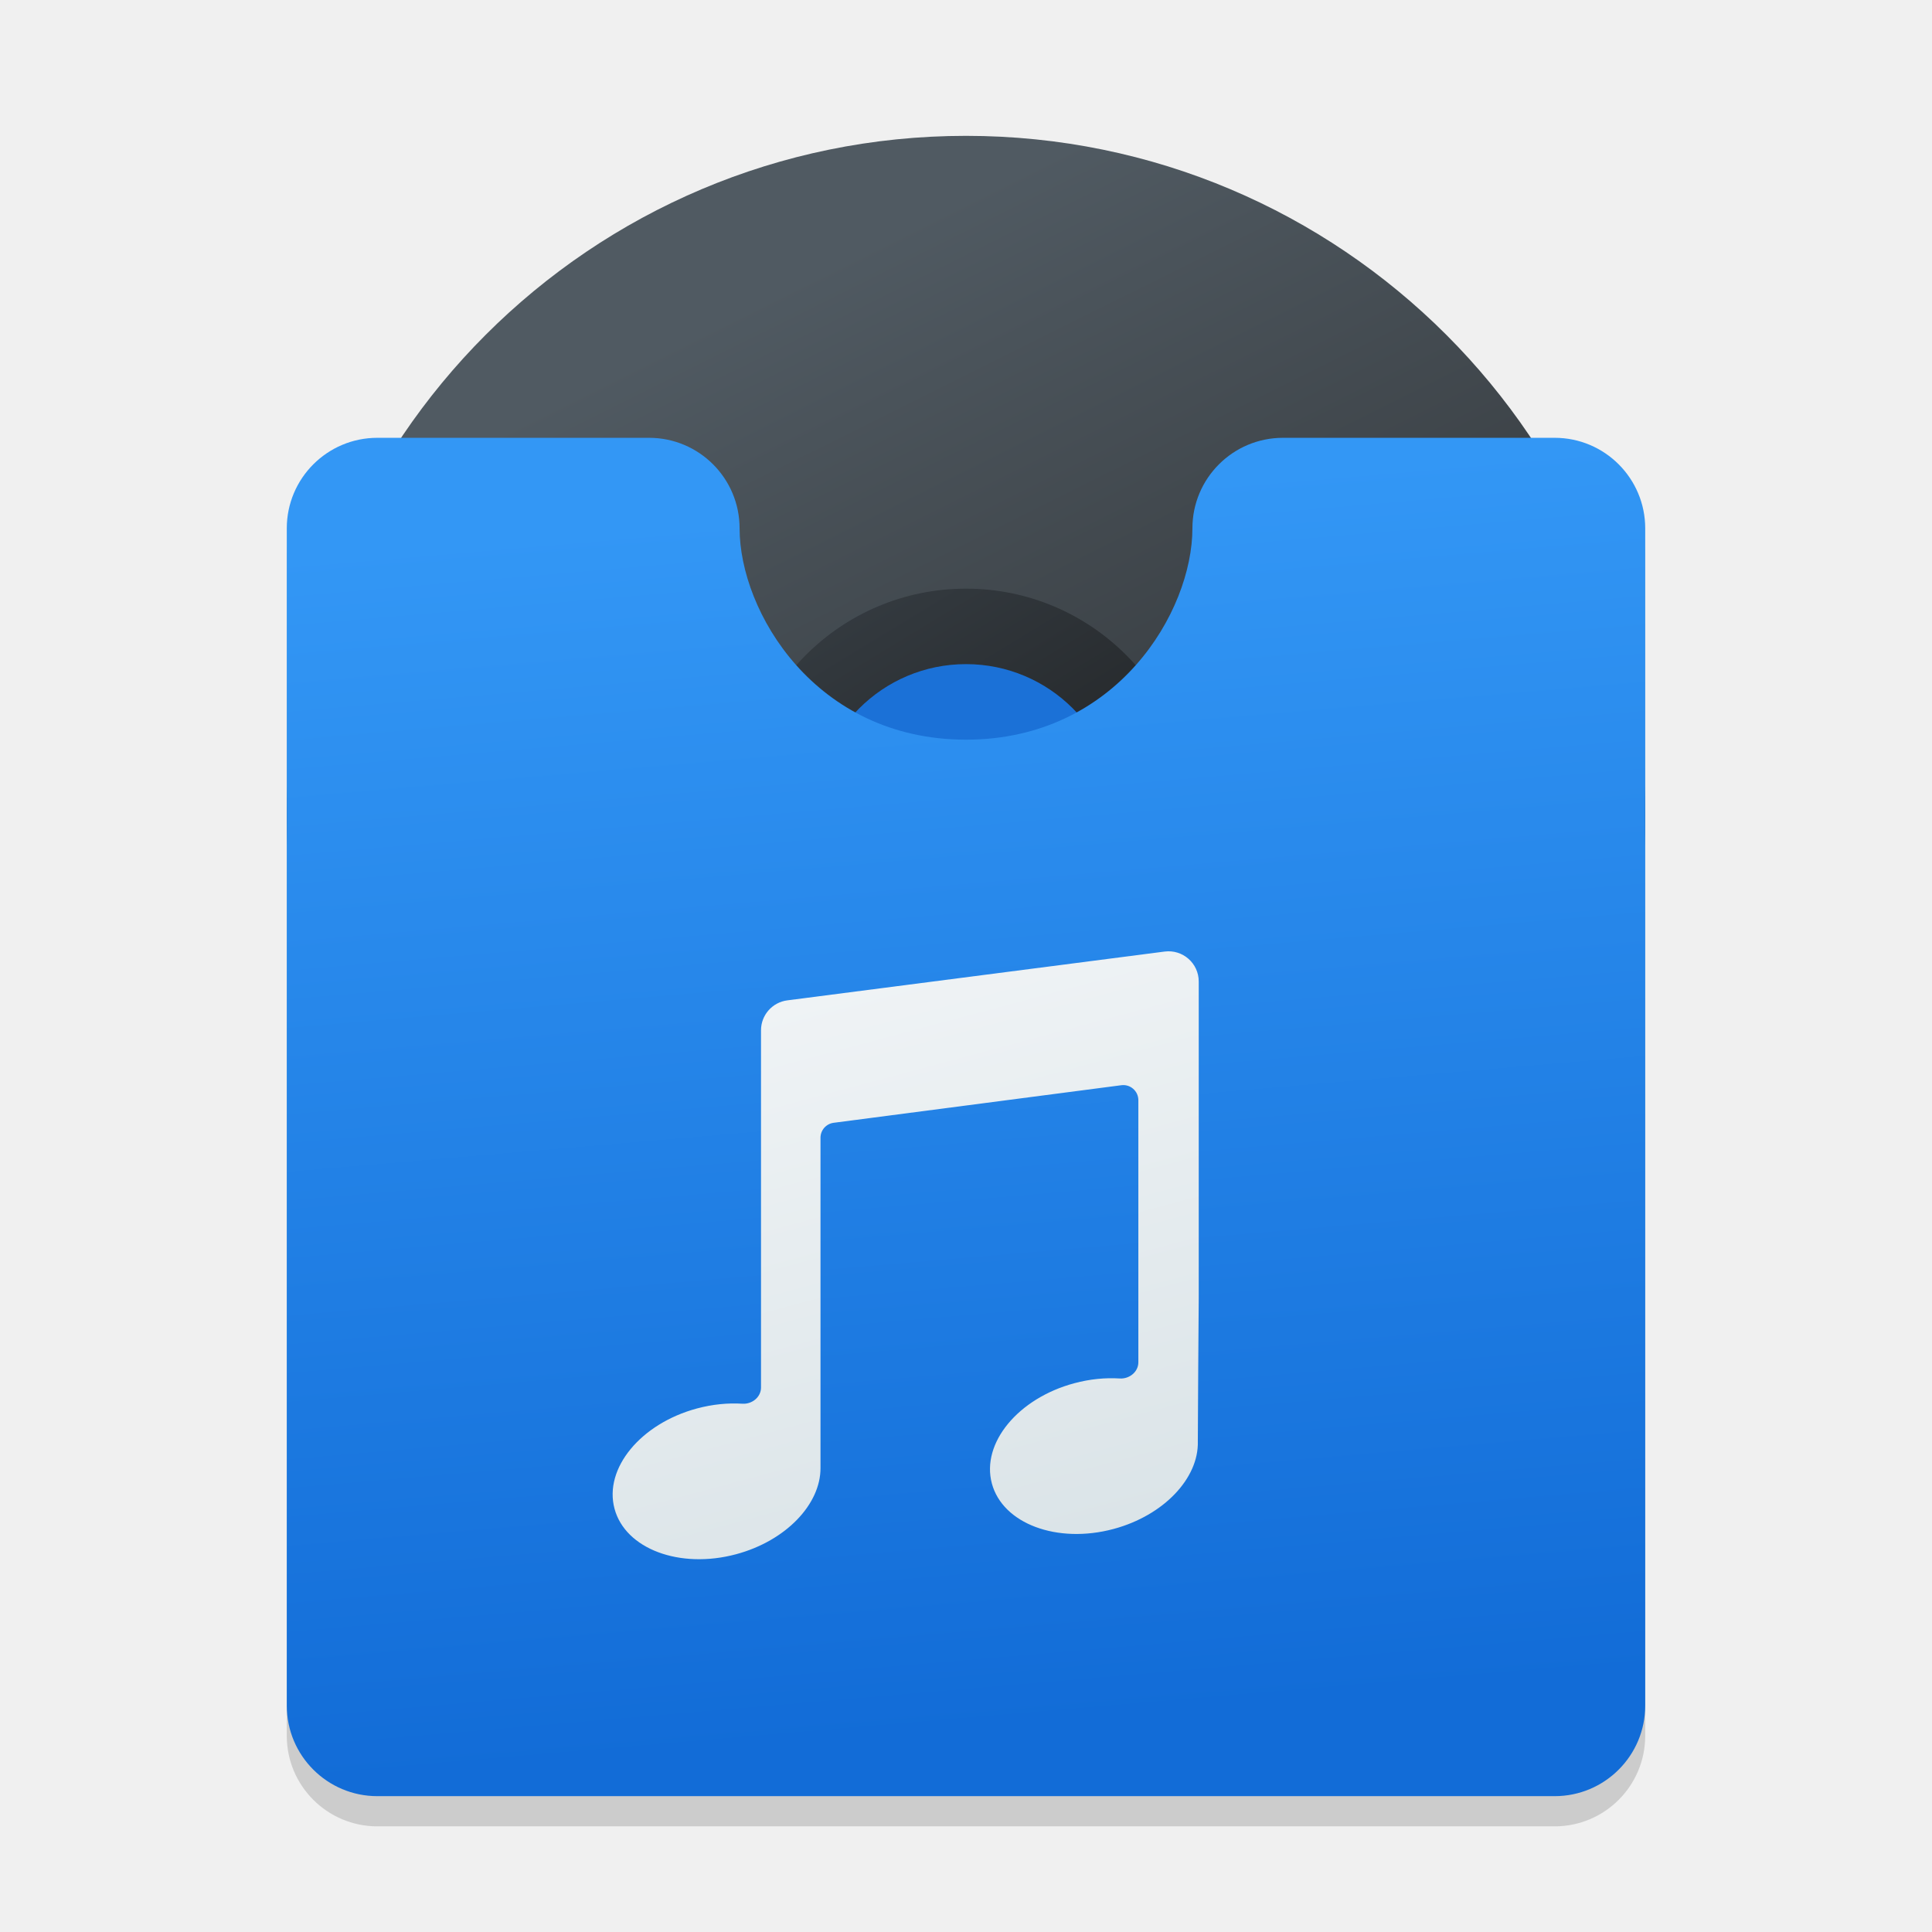
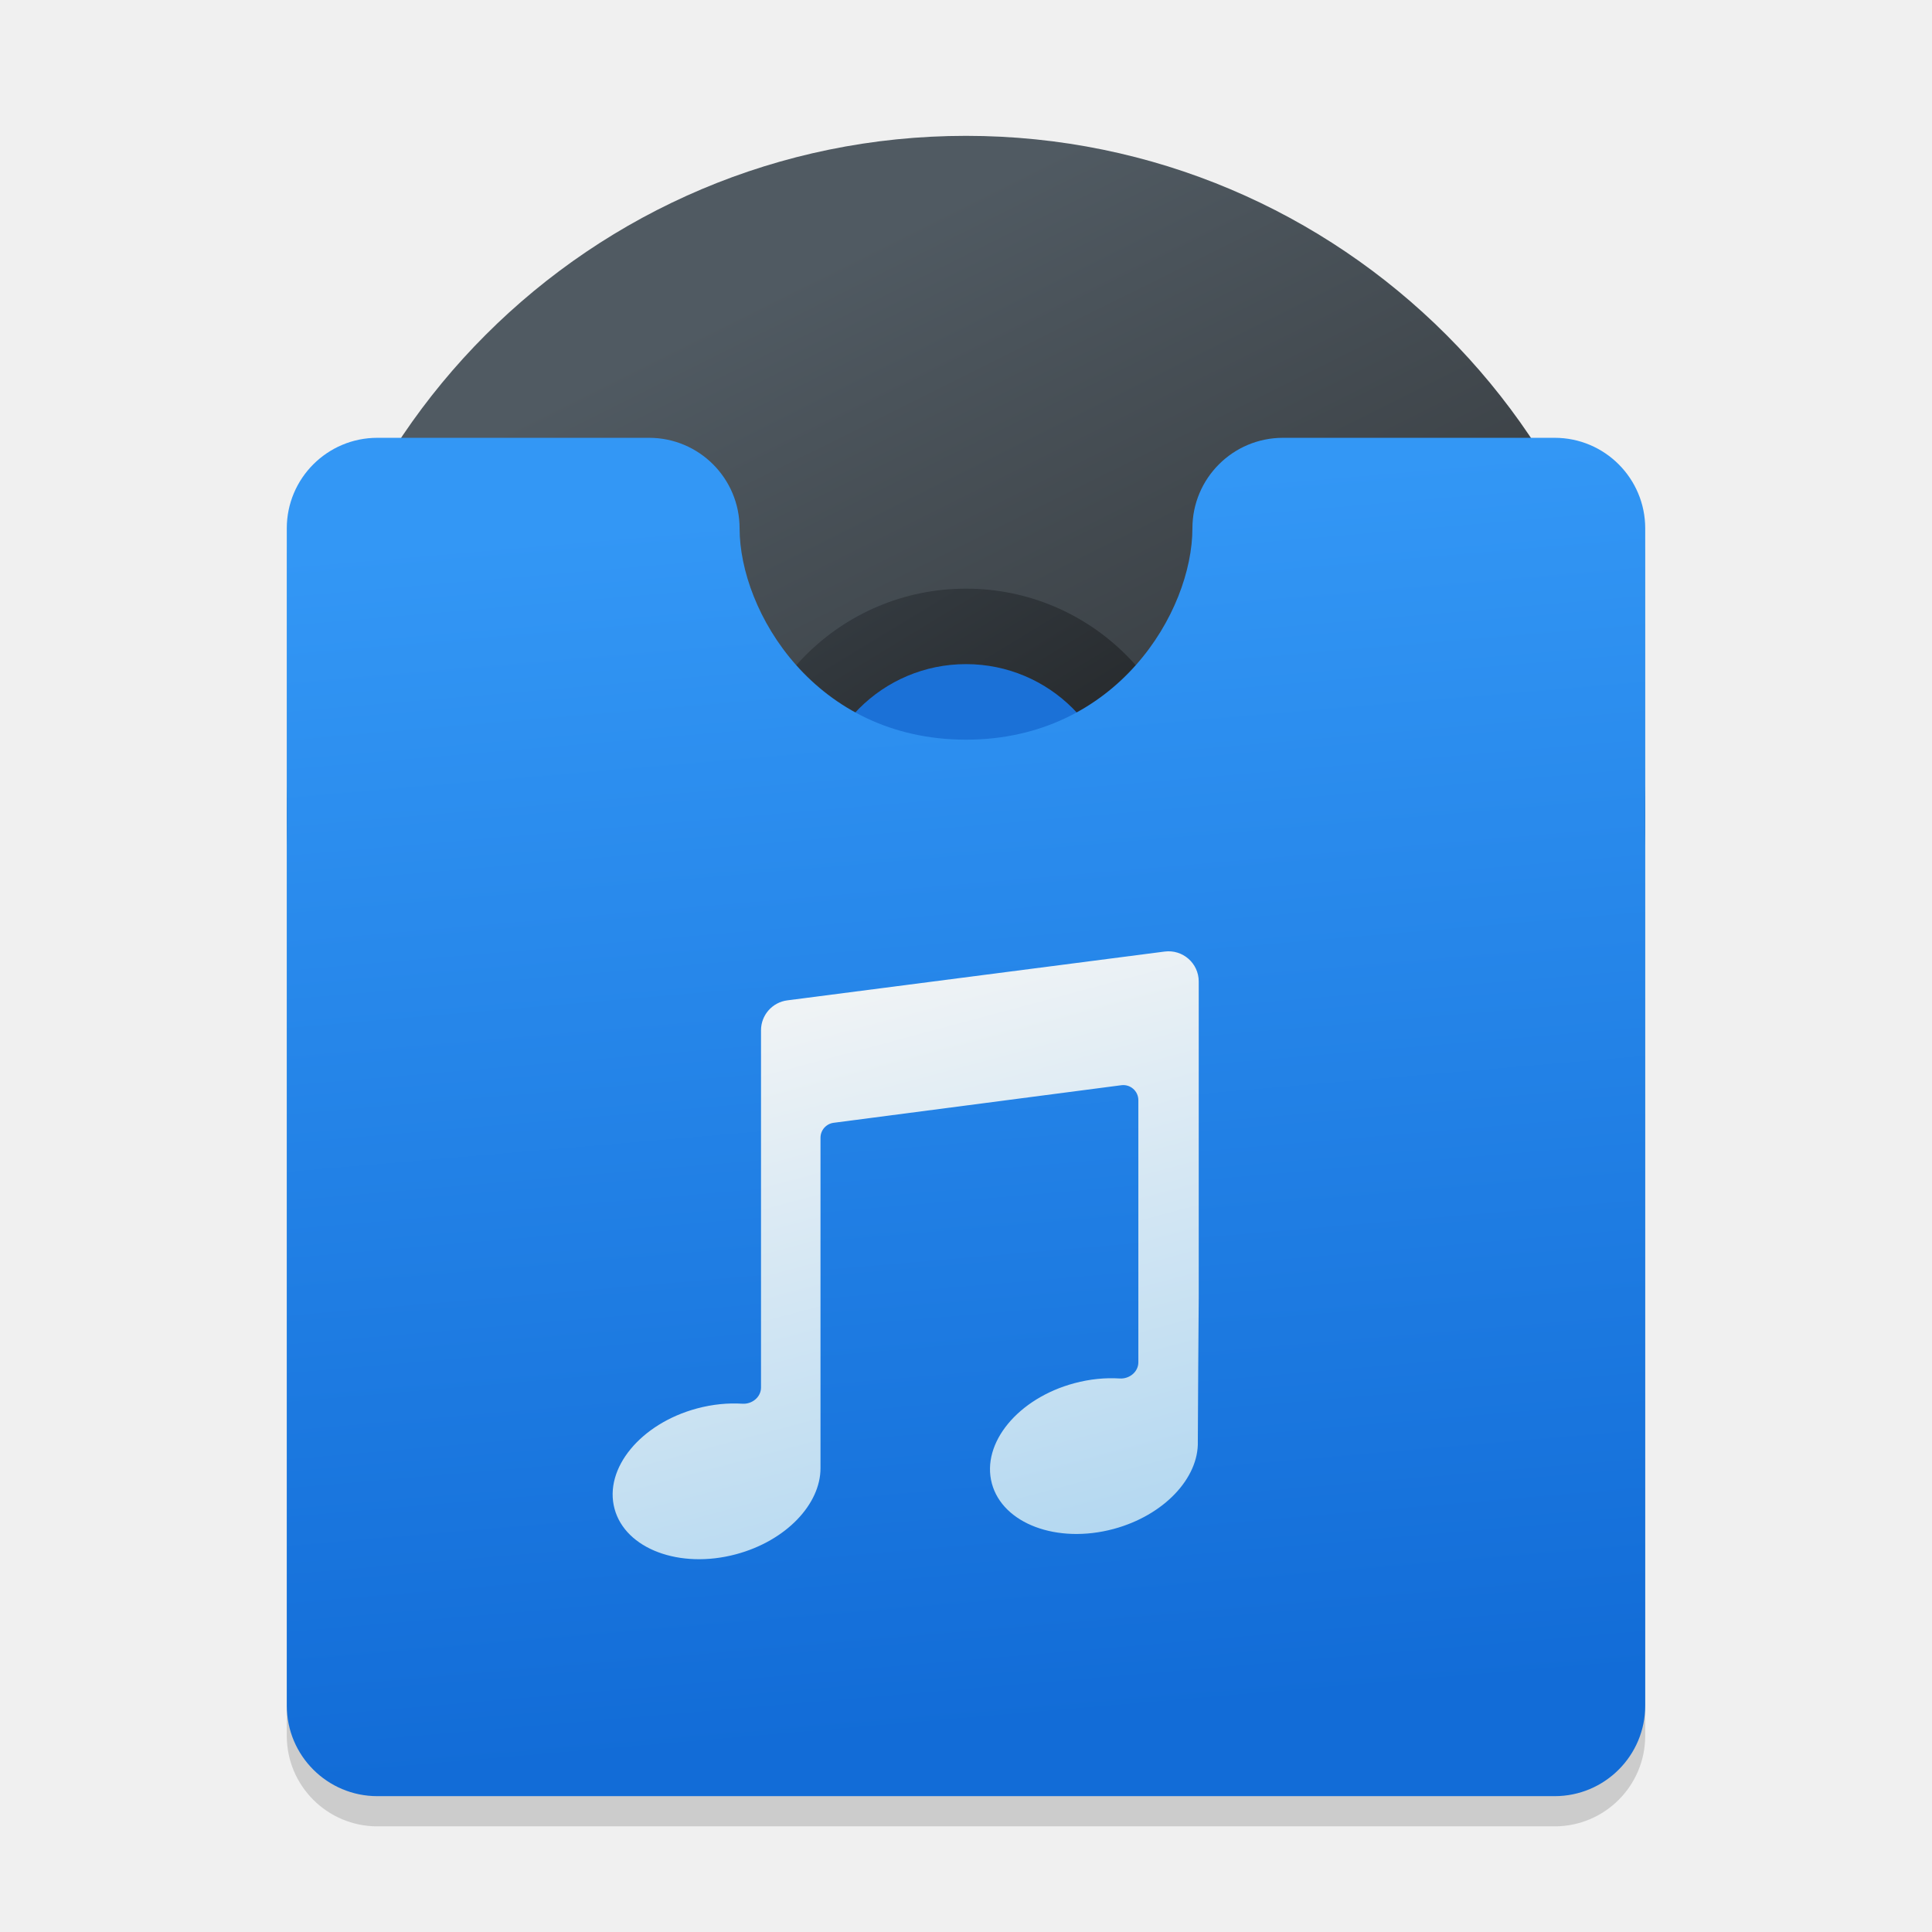
<svg xmlns="http://www.w3.org/2000/svg" width="128" height="128" viewBox="0 0 128 128" fill="none">
  <g clip-path="url(#clip0_3306_427)">
    <circle cx="64" cy="54" r="45" fill="url(#paint0_linear_3306_427)" />
    <circle cx="64" cy="54" r="15" fill="url(#paint1_linear_3306_427)" />
    <circle cx="64" cy="54" r="10" fill="#1B71D7" />
    <path d="M109 115V37C109 33.686 106.314 31 103 31H85C81.686 31 79 33.686 79 37C79 42.5 74 51 64 51C54 51 49 42.5 49 37C49 33.686 46.314 31 43 31H25C21.686 31 19 33.686 19 37V115C19 118.314 21.686 121 25 121H103C106.314 121 109 118.314 109 115Z" fill="black" fill-opacity="0.15" />
    <path d="M109 113V35.007C109 31.693 106.314 29.006 103 29.006H85C81.686 29.006 79 31.692 79 35.006C79 40.506 74 49.005 64 49.005C54 49.005 49 40.506 49 35.006C49 31.693 46.314 29.006 43 29.006H25C21.686 29.006 19 31.693 19 35.007V113C19 116.314 21.686 119 25 119H103C106.314 119 109 116.314 109 113Z" fill="url(#paint2_linear_3306_427)" />
    <path d="M40.713 99.954C41.428 102.622 45.034 103.973 48.769 102.972C52.071 102.087 54.368 99.659 54.36 97.264L54.36 75.379C54.36 74.877 54.733 74.453 55.231 74.388L74.29 71.899C74.888 71.82 75.419 72.287 75.419 72.89L75.419 84.501L75.419 90.253C75.419 90.894 74.823 91.368 74.184 91.328C73.231 91.267 72.211 91.365 71.18 91.641C67.446 92.641 64.998 95.615 65.713 98.282C66.428 100.949 70.034 102.3 73.769 101.3C77.113 100.404 79.426 97.925 79.359 95.501C79.351 95.22 79.418 86.082 79.419 86.002L79.419 85.998L79.419 65.026C79.419 63.82 78.359 62.888 77.162 63.043L52.163 66.276C51.165 66.405 50.419 67.254 50.419 68.259L50.419 91.926C50.419 92.566 49.823 93.041 49.184 93C48.231 92.94 47.211 93.037 46.181 93.313C42.446 94.314 39.998 97.287 40.713 99.954Z" fill="url(#paint3_linear_3306_427)" />
  </g>
  <defs>
    <linearGradient id="paint0_linear_3306_427" x1="48.918" y1="20.454" x2="86.405" y2="95.609" gradientUnits="userSpaceOnUse">
      <stop stop-color="#505A62" />
      <stop offset="1" stop-color="#1F1F1F" />
    </linearGradient>
    <linearGradient id="paint1_linear_3306_427" x1="54.75" y1="37.95" x2="73.696" y2="69.117" gradientUnits="userSpaceOnUse">
      <stop stop-color="#363D43" />
      <stop offset="1" stop-color="#181818" />
    </linearGradient>
    <linearGradient id="paint2_linear_3306_427" x1="58.706" y1="33.298" x2="65.655" y2="114.602" gradientUnits="userSpaceOnUse">
      <stop stop-color="#3397F5" />
      <stop offset="1" stop-color="#126CD7" />
    </linearGradient>
-     <linearGradient id="paint3_linear_3306_427" x1="56.309" y1="65.367" x2="66.351" y2="102.844" gradientUnits="userSpaceOnUse">
+     <linearGradient id="paint3_linear_3306_427" x1="55.984" y1="66.12" x2="65.971" y2="103.389" gradientUnits="userSpaceOnUse">
      <stop stop-color="#EFF3F5" />
-       <stop offset="1" stop-color="#DBE4E8" />
+       <stop offset="1" stop-color="#B4D8F1" />
    </linearGradient>
    <clipPath id="clip0_3306_427">
      <rect width="128" height="128" fill="white" />
    </clipPath>
  </defs>
</svg>
